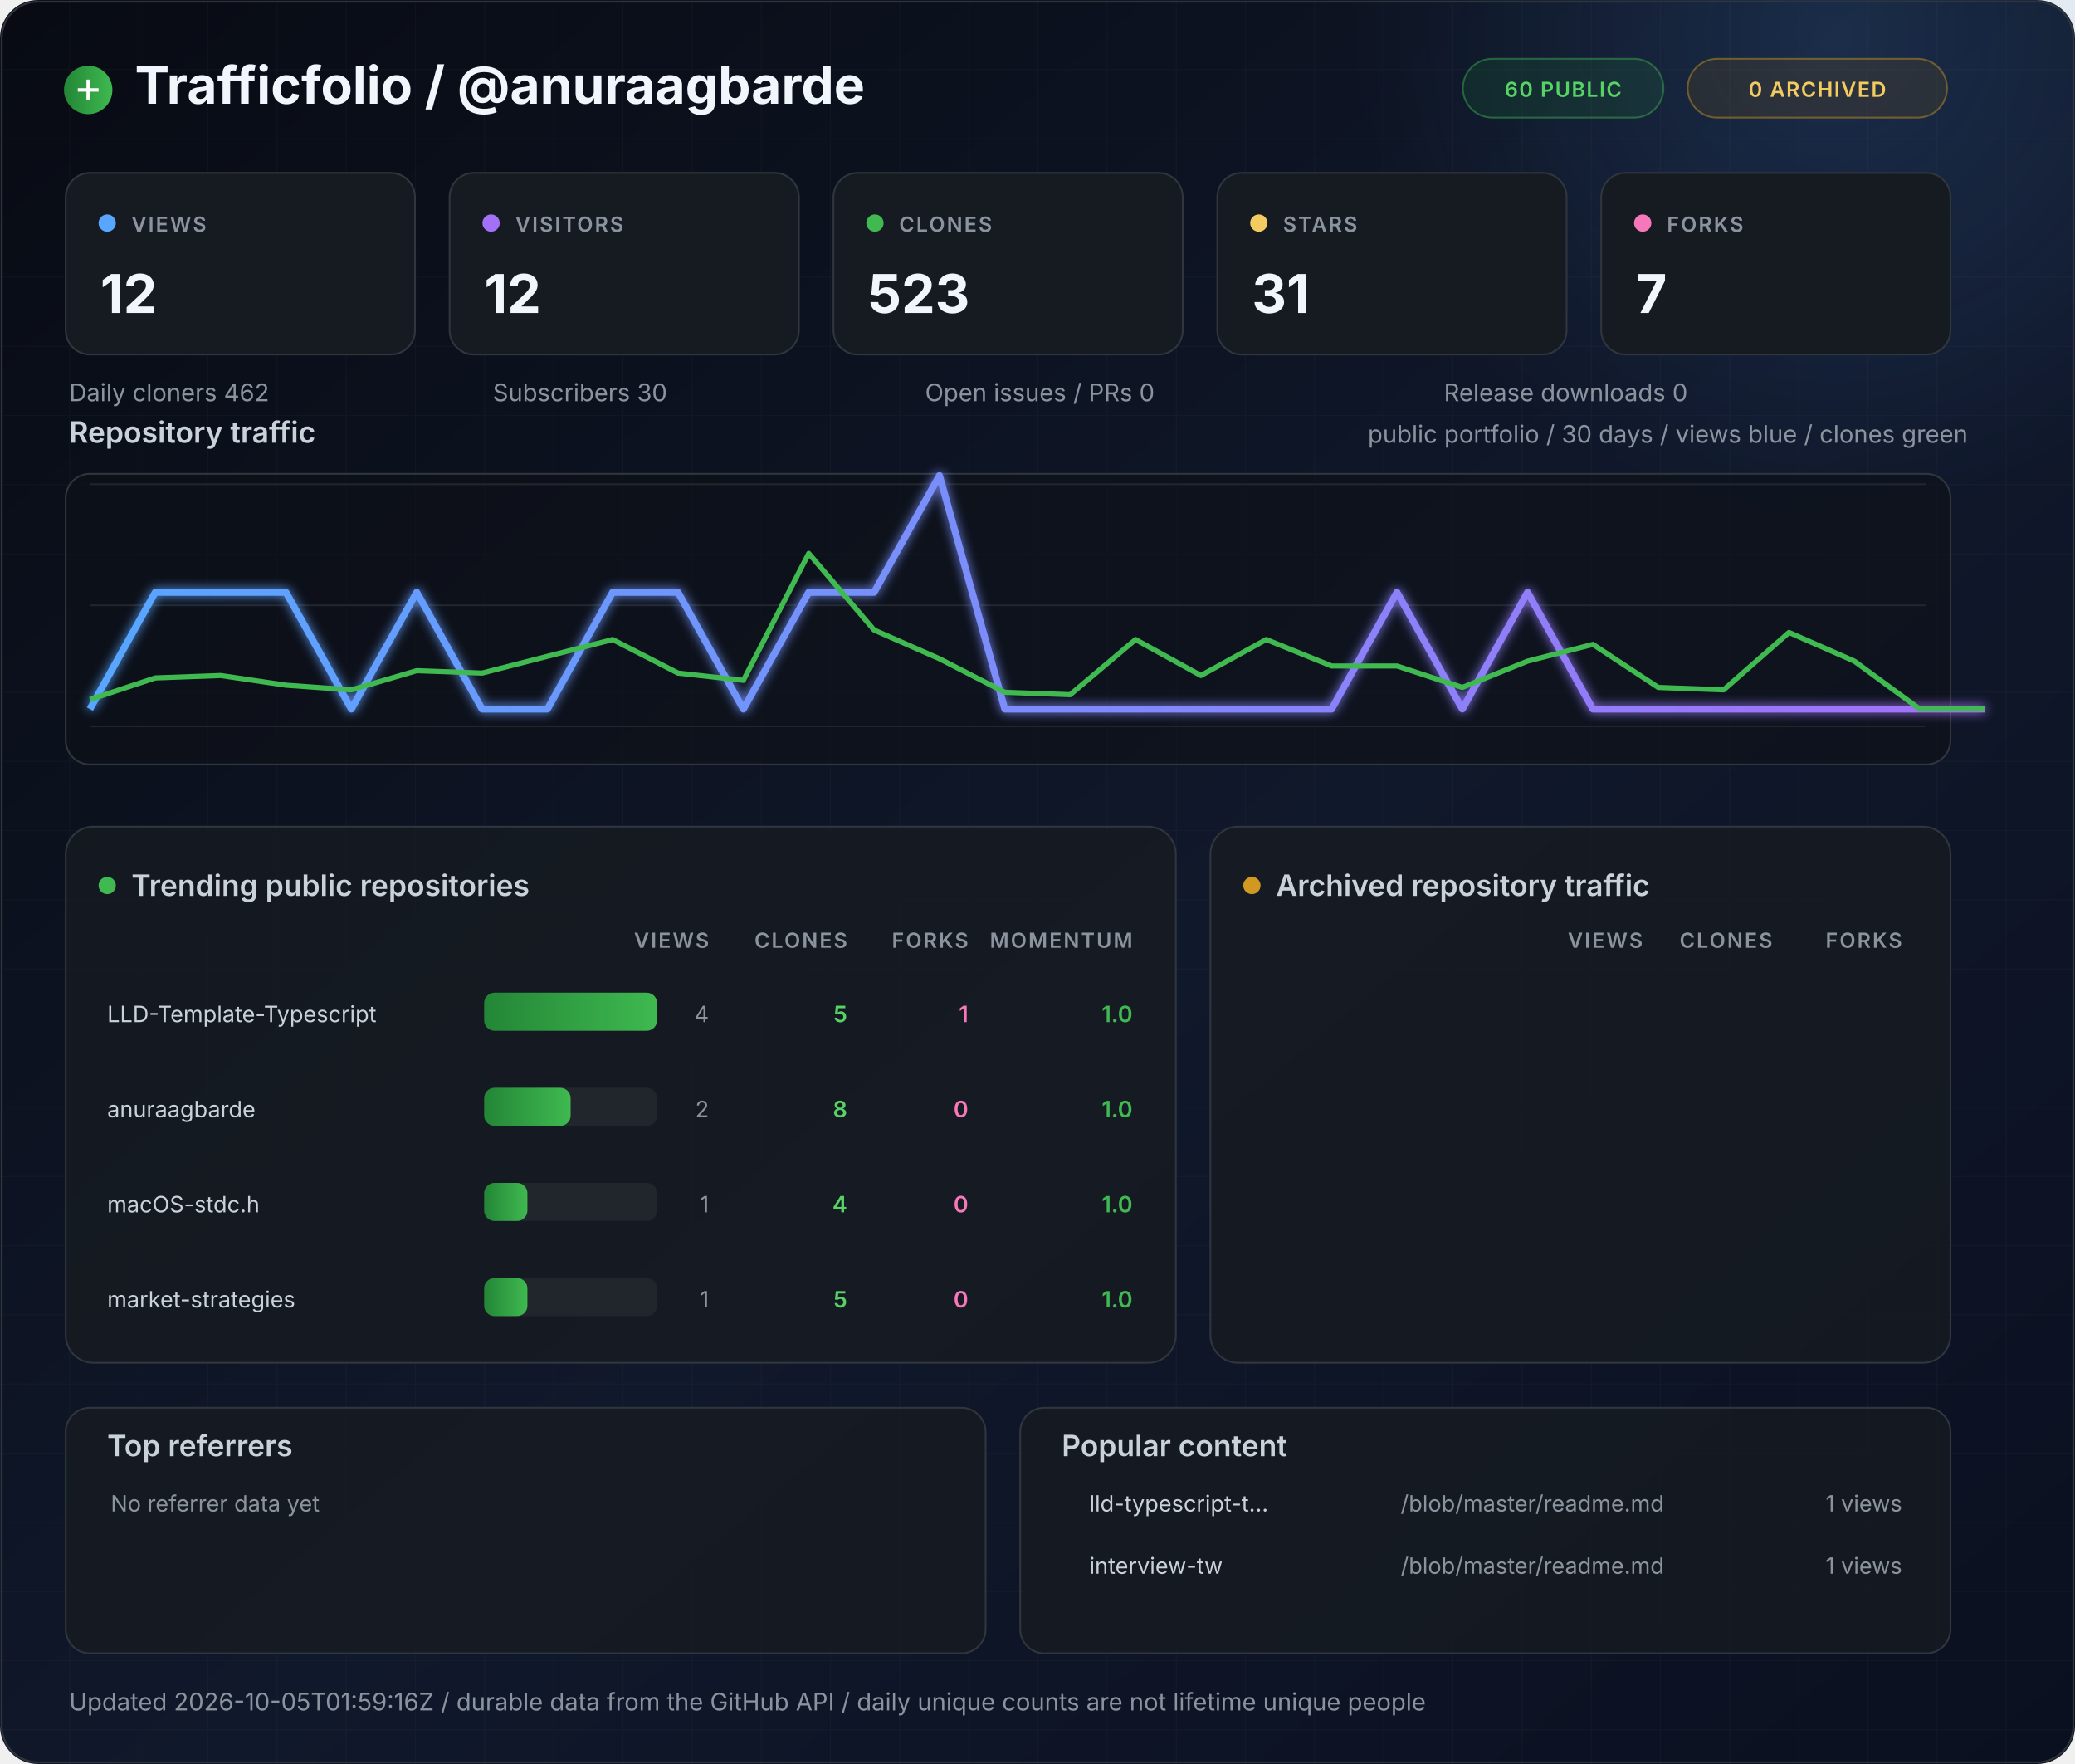
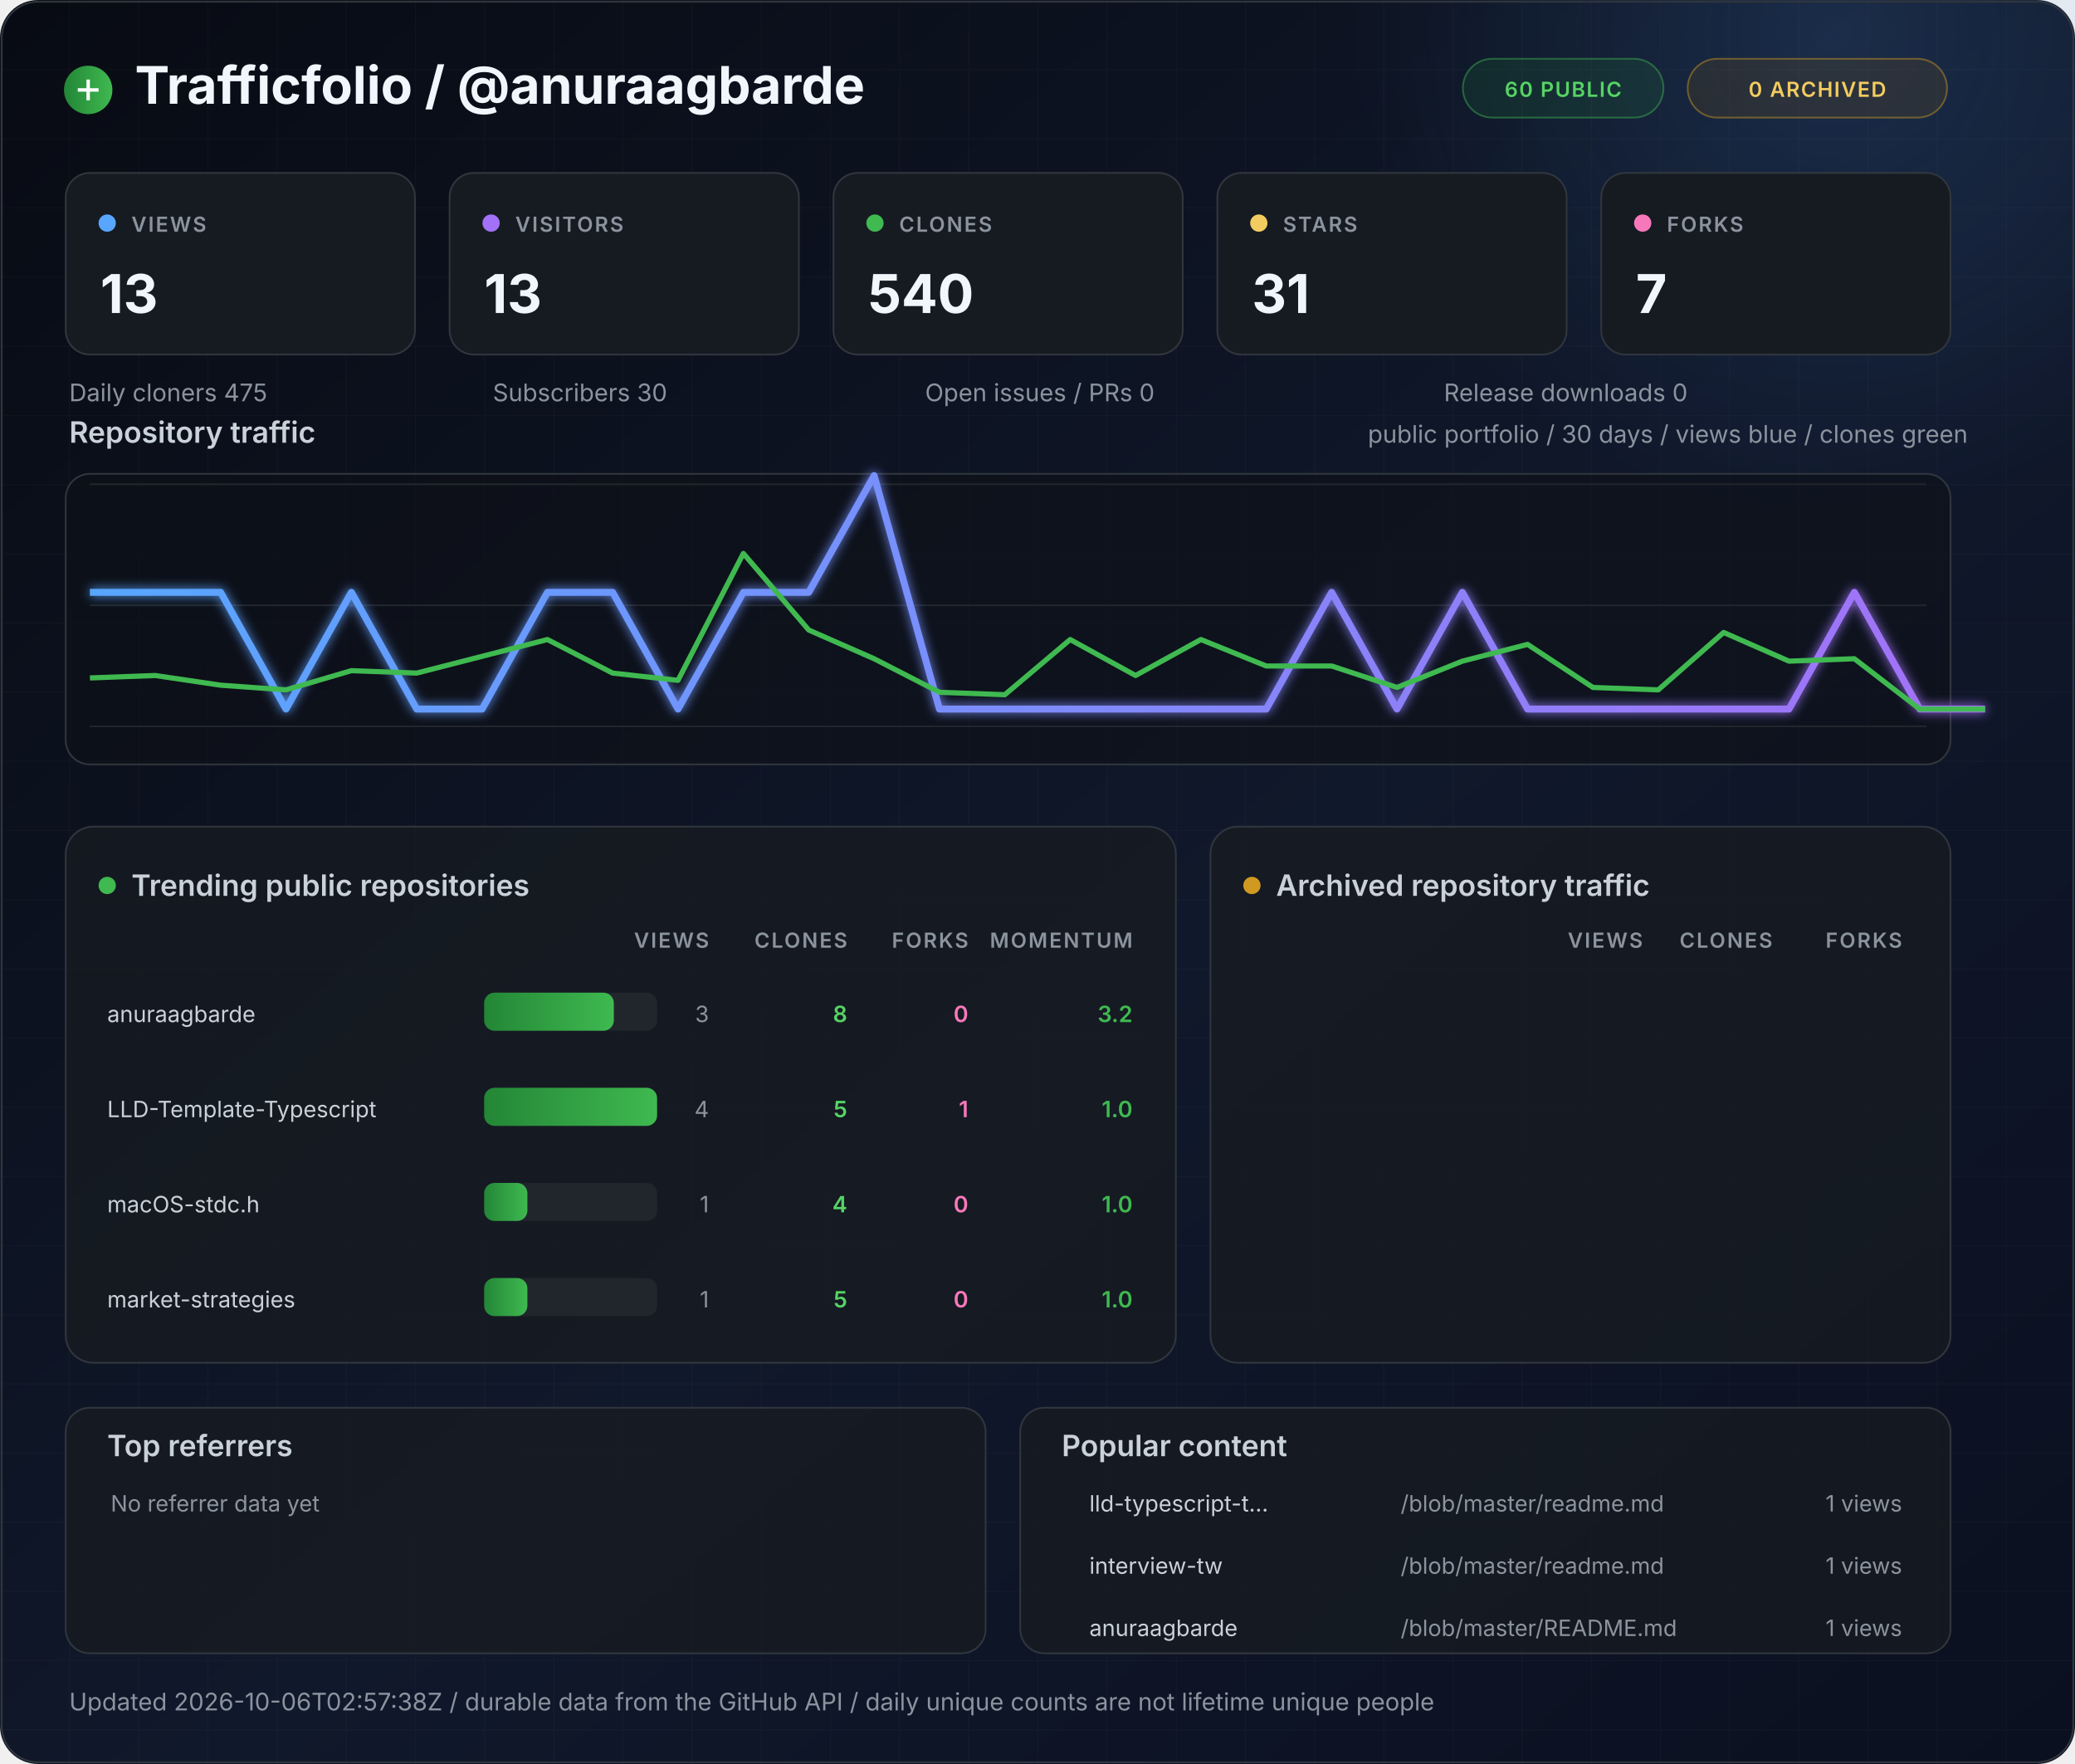
<svg xmlns="http://www.w3.org/2000/svg" width="1200" height="1020" viewBox="0 0 1200 1020" role="img" aria-label="Trafficfolio GitHub analytics dashboard for anuraagbarde">
  <defs>
    <linearGradient id="bg" x1="0" y1="0" x2="1" y2="1">
      <stop stop-color="#080b13" />
      <stop offset=".55" stop-color="#10182b" />
      <stop offset="1" stop-color="#0b1020" />
    </linearGradient>
    <linearGradient id="line" x1="0" y1="0" x2="1" y2="0">
      <stop stop-color="#58a6ff" />
      <stop offset="1" stop-color="#a371f7" />
    </linearGradient>
    <linearGradient id="bar" x1="0" y1="0" x2="1" y2="0">
      <stop stop-color="#238636" />
      <stop offset="1" stop-color="#3fb950" />
    </linearGradient>
    <linearGradient id="archiveBar" x1="0" y1="0" x2="1" y2="0">
      <stop stop-color="#9e6a03" />
      <stop offset="1" stop-color="#f2cc60" />
    </linearGradient>
    <radialGradient id="ambient">
      <stop stop-color="#58a6ff" stop-opacity=".16" />
      <stop offset="1" stop-color="#58a6ff" stop-opacity="0" />
    </radialGradient>
    <pattern id="grid" width="40" height="40" patternUnits="userSpaceOnUse">
      <path d="M40 0H0V40" fill="none" stroke="#ffffff" stroke-opacity=".025" />
    </pattern>
    <filter id="glow">
      <feGaussianBlur stdDeviation="3" result="b" />
      <feMerge>
        <feMergeNode in="b" />
        <feMergeNode in="SourceGraphic" />
      </feMerge>
    </filter>
    <style>
    .title{font:750 30px -apple-system,BlinkMacSystemFont,"Segoe UI",sans-serif;fill:#f0f6fc}
    .subtitle{font:14px -apple-system,BlinkMacSystemFont,"Segoe UI",sans-serif;fill:#8b949e}
    .label{font:600 12px -apple-system,BlinkMacSystemFont,"Segoe UI",sans-serif;fill:#8b949e;letter-spacing:1px}
    .metric{font:700 31px -apple-system,BlinkMacSystemFont,"Segoe UI",sans-serif;fill:#f0f6fc}
    .section{font:600 17px -apple-system,BlinkMacSystemFont,"Segoe UI",sans-serif;fill:#c9d1d9}
    .repo,.value,.trend,.archive,.clone,.fork{font:13px -apple-system,BlinkMacSystemFont,"Segoe UI",sans-serif;fill:#c9d1d9}
    .value{fill:#8b949e} .trend{fill:#3fb950;font-weight:600} .archive{fill:#d29922}
    .clone{fill:#56d364;font-weight:600} .fork{fill:#f778ba;font-weight:600}
    .pill{font:600 12px -apple-system,BlinkMacSystemFont,"Segoe UI",sans-serif;letter-spacing:.7px}
  </style>
  </defs>
  <rect width="1200" height="1020" rx="22" fill="url(#bg)" />
  <rect width="1200" height="1020" rx="22" fill="url(#grid)" />
  <circle cx="1060" cy="20" r="280" fill="url(#ambient)" />
  <rect x="1" y="1" width="1198" height="1018" rx="21" fill="none" stroke="#30363d" />
  <circle cx="51" cy="52" r="14" fill="url(#bar)" />
  <path d="M45 52h12M51 46v12" stroke="#fff" stroke-width="2" />
  <text x="78" y="60" class="title">Trafficfolio / @anuraagbarde</text>
  <rect x="846" y="34" width="116" height="34" rx="17" fill="#238636" fill-opacity=".16" stroke="#3fb950" stroke-opacity=".45" />
  <text x="904" y="56" text-anchor="middle" class="pill" fill="#56d364">60 PUBLIC</text>
  <rect x="976" y="34" width="150" height="34" rx="17" fill="#9e6a03" fill-opacity=".14" stroke="#d29922" stroke-opacity=".45" />
  <text x="1051" y="56" text-anchor="middle" class="pill" fill="#f2cc60">0 ARCHIVED</text>
  <rect x="38" y="100" width="202" height="105" rx="14" fill="#161b22" stroke="#30363d" />
  <circle cx="62" cy="129" r="5" fill="#58a6ff" />
  <text x="76" y="134" class="label">VIEWS</text>
-   <text x="58" y="181" class="metric">12</text>
+   <text x="58" y="181" class="metric">13</text>
  <rect x="260" y="100" width="202" height="105" rx="14" fill="#161b22" stroke="#30363d" />
  <circle cx="284" cy="129" r="5" fill="#a371f7" />
  <text x="298" y="134" class="label">VISITORS</text>
-   <text x="280" y="181" class="metric">12</text>
+   <text x="280" y="181" class="metric">13</text>
  <rect x="482" y="100" width="202" height="105" rx="14" fill="#161b22" stroke="#30363d" />
  <circle cx="506" cy="129" r="5" fill="#3fb950" />
  <text x="520" y="134" class="label">CLONES</text>
-   <text x="502" y="181" class="metric">523</text>
+   <text x="502" y="181" class="metric">540</text>
  <rect x="704" y="100" width="202" height="105" rx="14" fill="#161b22" stroke="#30363d" />
  <circle cx="728" cy="129" r="5" fill="#f2cc60" />
  <text x="742" y="134" class="label">STARS</text>
  <text x="724" y="181" class="metric">31</text>
  <rect x="926" y="100" width="202" height="105" rx="14" fill="#161b22" stroke="#30363d" />
  <circle cx="950" cy="129" r="5" fill="#f778ba" />
  <text x="964" y="134" class="label">FORKS</text>
  <text x="946" y="181" class="metric">7</text>
-   <text x="40" y="232" class="subtitle">Daily cloners 462</text>
+   <text x="40" y="232" class="subtitle">Daily cloners 475</text>
  <text x="285" y="232" class="subtitle">Subscribers 30</text>
  <text x="535" y="232" class="subtitle">Open issues / PRs 0</text>
  <text x="835" y="232" class="subtitle">Release downloads 0</text>
  <text x="40" y="256" class="section">Repository traffic</text>
  <text x="1138" y="256" text-anchor="end" class="subtitle">public portfolio / 30 days / views blue / clones green</text>
  <rect x="38" y="274" width="1090" height="168" rx="14" fill="#0d1117" fill-opacity=".62" stroke="#30363d" />
  <line x1="52" y1="420" x2="1114" y2="420" stroke="#21262d" />
  <line x1="52" y1="350" x2="1114" y2="350" stroke="#21262d" />
  <line x1="52" y1="280" x2="1114" y2="280" stroke="#21262d" />
-   <polyline points="52.0,410.0 89.8,342.5 127.6,342.5 165.4,342.5 203.2,410.0 241.0,342.5 278.8,410.0 316.6,410.0 354.3,342.5 392.1,342.5 429.9,410.0 467.7,342.5 505.5,342.5 543.3,275.0 581.1,410.0 618.9,410.0 656.7,410.0 694.5,410.0 732.3,410.0 770.1,410.0 807.9,342.5 845.7,410.0 883.4,342.5 921.2,410.0 959.0,410.0 996.8,410.0 1034.6,410.0 1072.4,410.0 1110.2,410.0 1148.0,410.0" fill="none" stroke="url(#line)" stroke-width="4" stroke-linejoin="round" filter="url(#glow)" />
-   <polyline points="52.0,404.5 89.8,392.0 127.6,390.6 165.4,396.2 203.2,398.9 241.0,387.8 278.8,389.2 316.6,379.5 354.3,369.8 392.1,389.2 429.9,393.4 467.7,320.0 505.5,364.3 543.3,380.9 581.1,400.3 618.9,401.7 656.7,369.8 694.5,390.6 732.3,369.8 770.1,385.1 807.9,385.1 845.7,397.5 883.4,382.3 921.2,372.6 959.0,397.5 996.8,398.9 1034.6,365.7 1072.4,382.3 1110.2,410.0 1148.0,410.0" fill="none" stroke="#3fb950" stroke-width="3" stroke-linejoin="round" />
+   <polyline points="52.0,342.5 89.8,342.5 127.6,342.5 165.4,410.0 203.2,342.5 241.0,410.0 278.8,410.0 316.6,342.5 354.3,342.5 392.1,410.0 429.9,342.5 467.7,342.5 505.5,275.0 543.3,410.0 581.1,410.0 618.9,410.0 656.7,410.0 694.5,410.0 732.3,410.0 770.1,342.5 807.9,410.0 845.7,342.5 883.4,410.0 921.2,410.0 959.0,410.0 996.8,410.0 1034.6,410.0 1072.4,342.5 1110.2,410.0 1148.0,410.0" fill="none" stroke="url(#line)" stroke-width="4" stroke-linejoin="round" filter="url(#glow)" />
+   <polyline points="52.0,392.0 89.8,390.6 127.6,396.2 165.4,398.9 203.2,387.8 241.0,389.2 278.8,379.5 316.6,369.8 354.3,389.2 392.1,393.4 429.9,320.0 467.7,364.3 505.5,380.9 543.3,400.3 581.1,401.7 618.9,369.8 656.7,390.6 694.5,369.8 732.3,385.1 770.1,385.1 807.9,397.5 845.7,382.3 883.4,372.6 921.2,397.5 959.0,398.9 996.8,365.7 1034.6,382.3 1072.4,380.9 1110.2,410.0 1148.0,410.0" fill="none" stroke="#3fb950" stroke-width="3" stroke-linejoin="round" />
  <rect x="38" y="478" width="642" height="310" rx="16" fill="#161b22" fill-opacity=".82" stroke="#30363d" />
  <circle cx="62" cy="512" r="5" fill="#3fb950" />
  <text x="76" y="518" class="section">Trending public repositories</text>
  <text x="410" y="548" text-anchor="end" class="label">VIEWS</text>
  <text x="490" y="548" text-anchor="end" class="label">CLONES</text>
  <text x="560" y="548" text-anchor="end" class="label">FORKS</text>
  <text x="655" y="548" text-anchor="end" class="label">MOMENTUM</text>
-   <text x="62" y="591" class="repo">LLD-Template-Typescript</text>
+   <text x="62" y="591" class="repo">anuraagbarde</text>
  <rect x="280" y="574" width="100" height="22" rx="6" fill="#21262d" />
-   <rect x="280" y="574" width="100" height="22" rx="6" fill="url(#bar)" />
-   <text x="410" y="591" text-anchor="end" class="value">4</text>
-   <text x="490" y="591" text-anchor="end" class="clone">5</text>
-   <text x="560" y="591" text-anchor="end" class="fork">1</text>
-   <text x="655" y="591" text-anchor="end" class="trend">1.0</text>
-   <text x="62" y="646" class="repo">anuraagbarde</text>
+   <rect x="280" y="574" width="75" height="22" rx="6" fill="url(#bar)" />
+   <text x="410" y="591" text-anchor="end" class="value">3</text>
+   <text x="490" y="591" text-anchor="end" class="clone">8</text>
+   <text x="560" y="591" text-anchor="end" class="fork">0</text>
+   <text x="655" y="591" text-anchor="end" class="trend">3.2</text>
+   <text x="62" y="646" class="repo">LLD-Template-Typescript</text>
  <rect x="280" y="629" width="100" height="22" rx="6" fill="#21262d" />
-   <rect x="280" y="629" width="50" height="22" rx="6" fill="url(#bar)" />
-   <text x="410" y="646" text-anchor="end" class="value">2</text>
-   <text x="490" y="646" text-anchor="end" class="clone">8</text>
-   <text x="560" y="646" text-anchor="end" class="fork">0</text>
+   <rect x="280" y="629" width="100" height="22" rx="6" fill="url(#bar)" />
+   <text x="410" y="646" text-anchor="end" class="value">4</text>
+   <text x="490" y="646" text-anchor="end" class="clone">5</text>
+   <text x="560" y="646" text-anchor="end" class="fork">1</text>
  <text x="655" y="646" text-anchor="end" class="trend">1.0</text>
  <text x="62" y="701" class="repo">macOS-stdc.h</text>
  <rect x="280" y="684" width="100" height="22" rx="6" fill="#21262d" />
  <rect x="280" y="684" width="25" height="22" rx="6" fill="url(#bar)" />
  <text x="410" y="701" text-anchor="end" class="value">1</text>
  <text x="490" y="701" text-anchor="end" class="clone">4</text>
  <text x="560" y="701" text-anchor="end" class="fork">0</text>
  <text x="655" y="701" text-anchor="end" class="trend">1.0</text>
  <text x="62" y="756" class="repo">market-strategies</text>
  <rect x="280" y="739" width="100" height="22" rx="6" fill="#21262d" />
  <rect x="280" y="739" width="25" height="22" rx="6" fill="url(#bar)" />
  <text x="410" y="756" text-anchor="end" class="value">1</text>
  <text x="490" y="756" text-anchor="end" class="clone">5</text>
  <text x="560" y="756" text-anchor="end" class="fork">0</text>
  <text x="655" y="756" text-anchor="end" class="trend">1.0</text>
  <rect x="700" y="478" width="428" height="310" rx="16" fill="#161b22" fill-opacity=".82" stroke="#30363d" />
  <circle cx="724" cy="512" r="5" fill="#d29922" />
  <text x="738" y="518" class="section">Archived repository traffic</text>
  <text x="950" y="548" text-anchor="end" class="label">VIEWS</text>
  <text x="1025" y="548" text-anchor="end" class="label">CLONES</text>
  <text x="1100" y="548" text-anchor="end" class="label">FORKS</text>
  <rect x="38" y="814" width="532" height="142" rx="14" fill="#161b22" fill-opacity=".82" stroke="#30363d" />
  <text x="62" y="842" class="section">Top referrers</text>
  <text x="64" y="874" class="value">No referrer data yet</text>
  <rect x="590" y="814" width="538" height="142" rx="14" fill="#161b22" fill-opacity=".82" stroke="#30363d" />
  <text x="614" y="842" class="section">Popular content</text>
  <text x="630" y="874" class="repo">lld-typescript-t...</text>
  <text x="810" y="874" class="value">/blob/master/readme.md</text>
  <text x="1100" y="874" text-anchor="end" class="value">1 views</text>
  <text x="630" y="910" class="repo">interview-tw</text>
  <text x="810" y="910" class="value">/blob/master/readme.md</text>
  <text x="1100" y="910" text-anchor="end" class="value">1 views</text>
-   <text x="40" y="989" class="subtitle">Updated 2026-10-05T01:59:16Z / durable data from the GitHub API / daily unique counts are not lifetime unique people</text>
+   <text x="630" y="946" class="repo">anuraagbarde</text>
+   <text x="810" y="946" class="value">/blob/master/README.md</text>
+   <text x="1100" y="946" text-anchor="end" class="value">1 views</text>
+   <text x="40" y="989" class="subtitle">Updated 2026-10-06T02:57:38Z / durable data from the GitHub API / daily unique counts are not lifetime unique people</text>
</svg>
